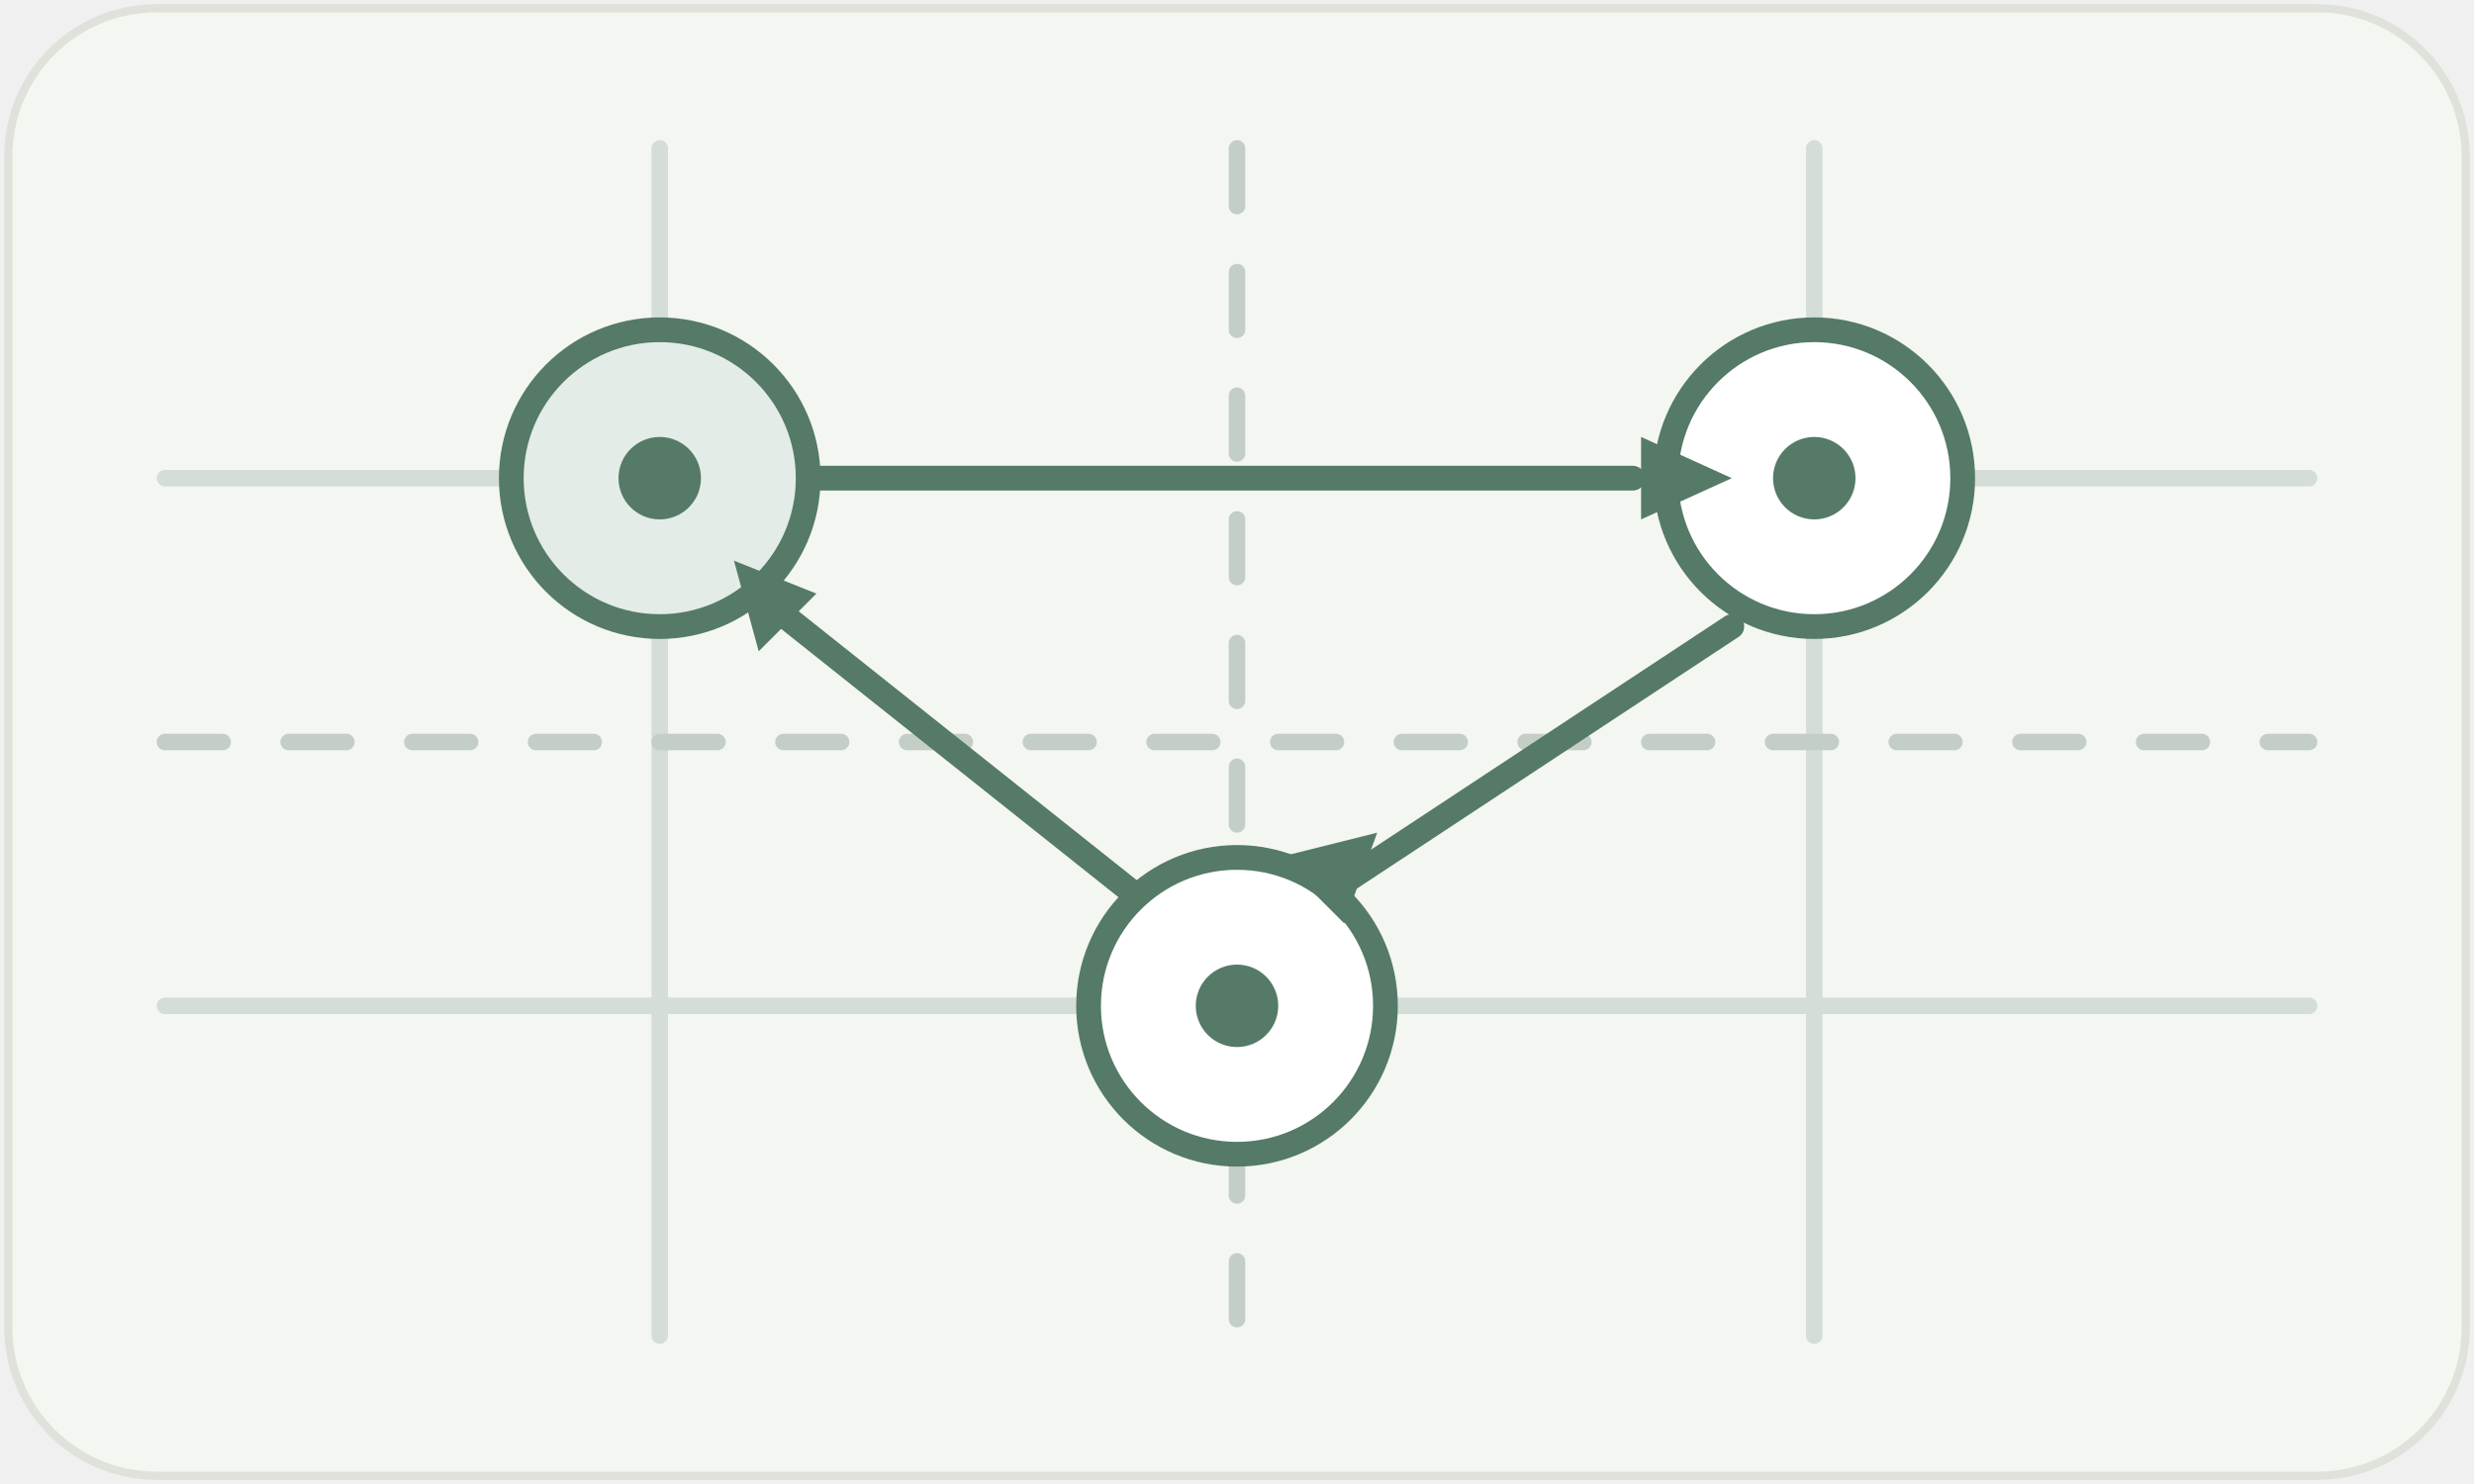
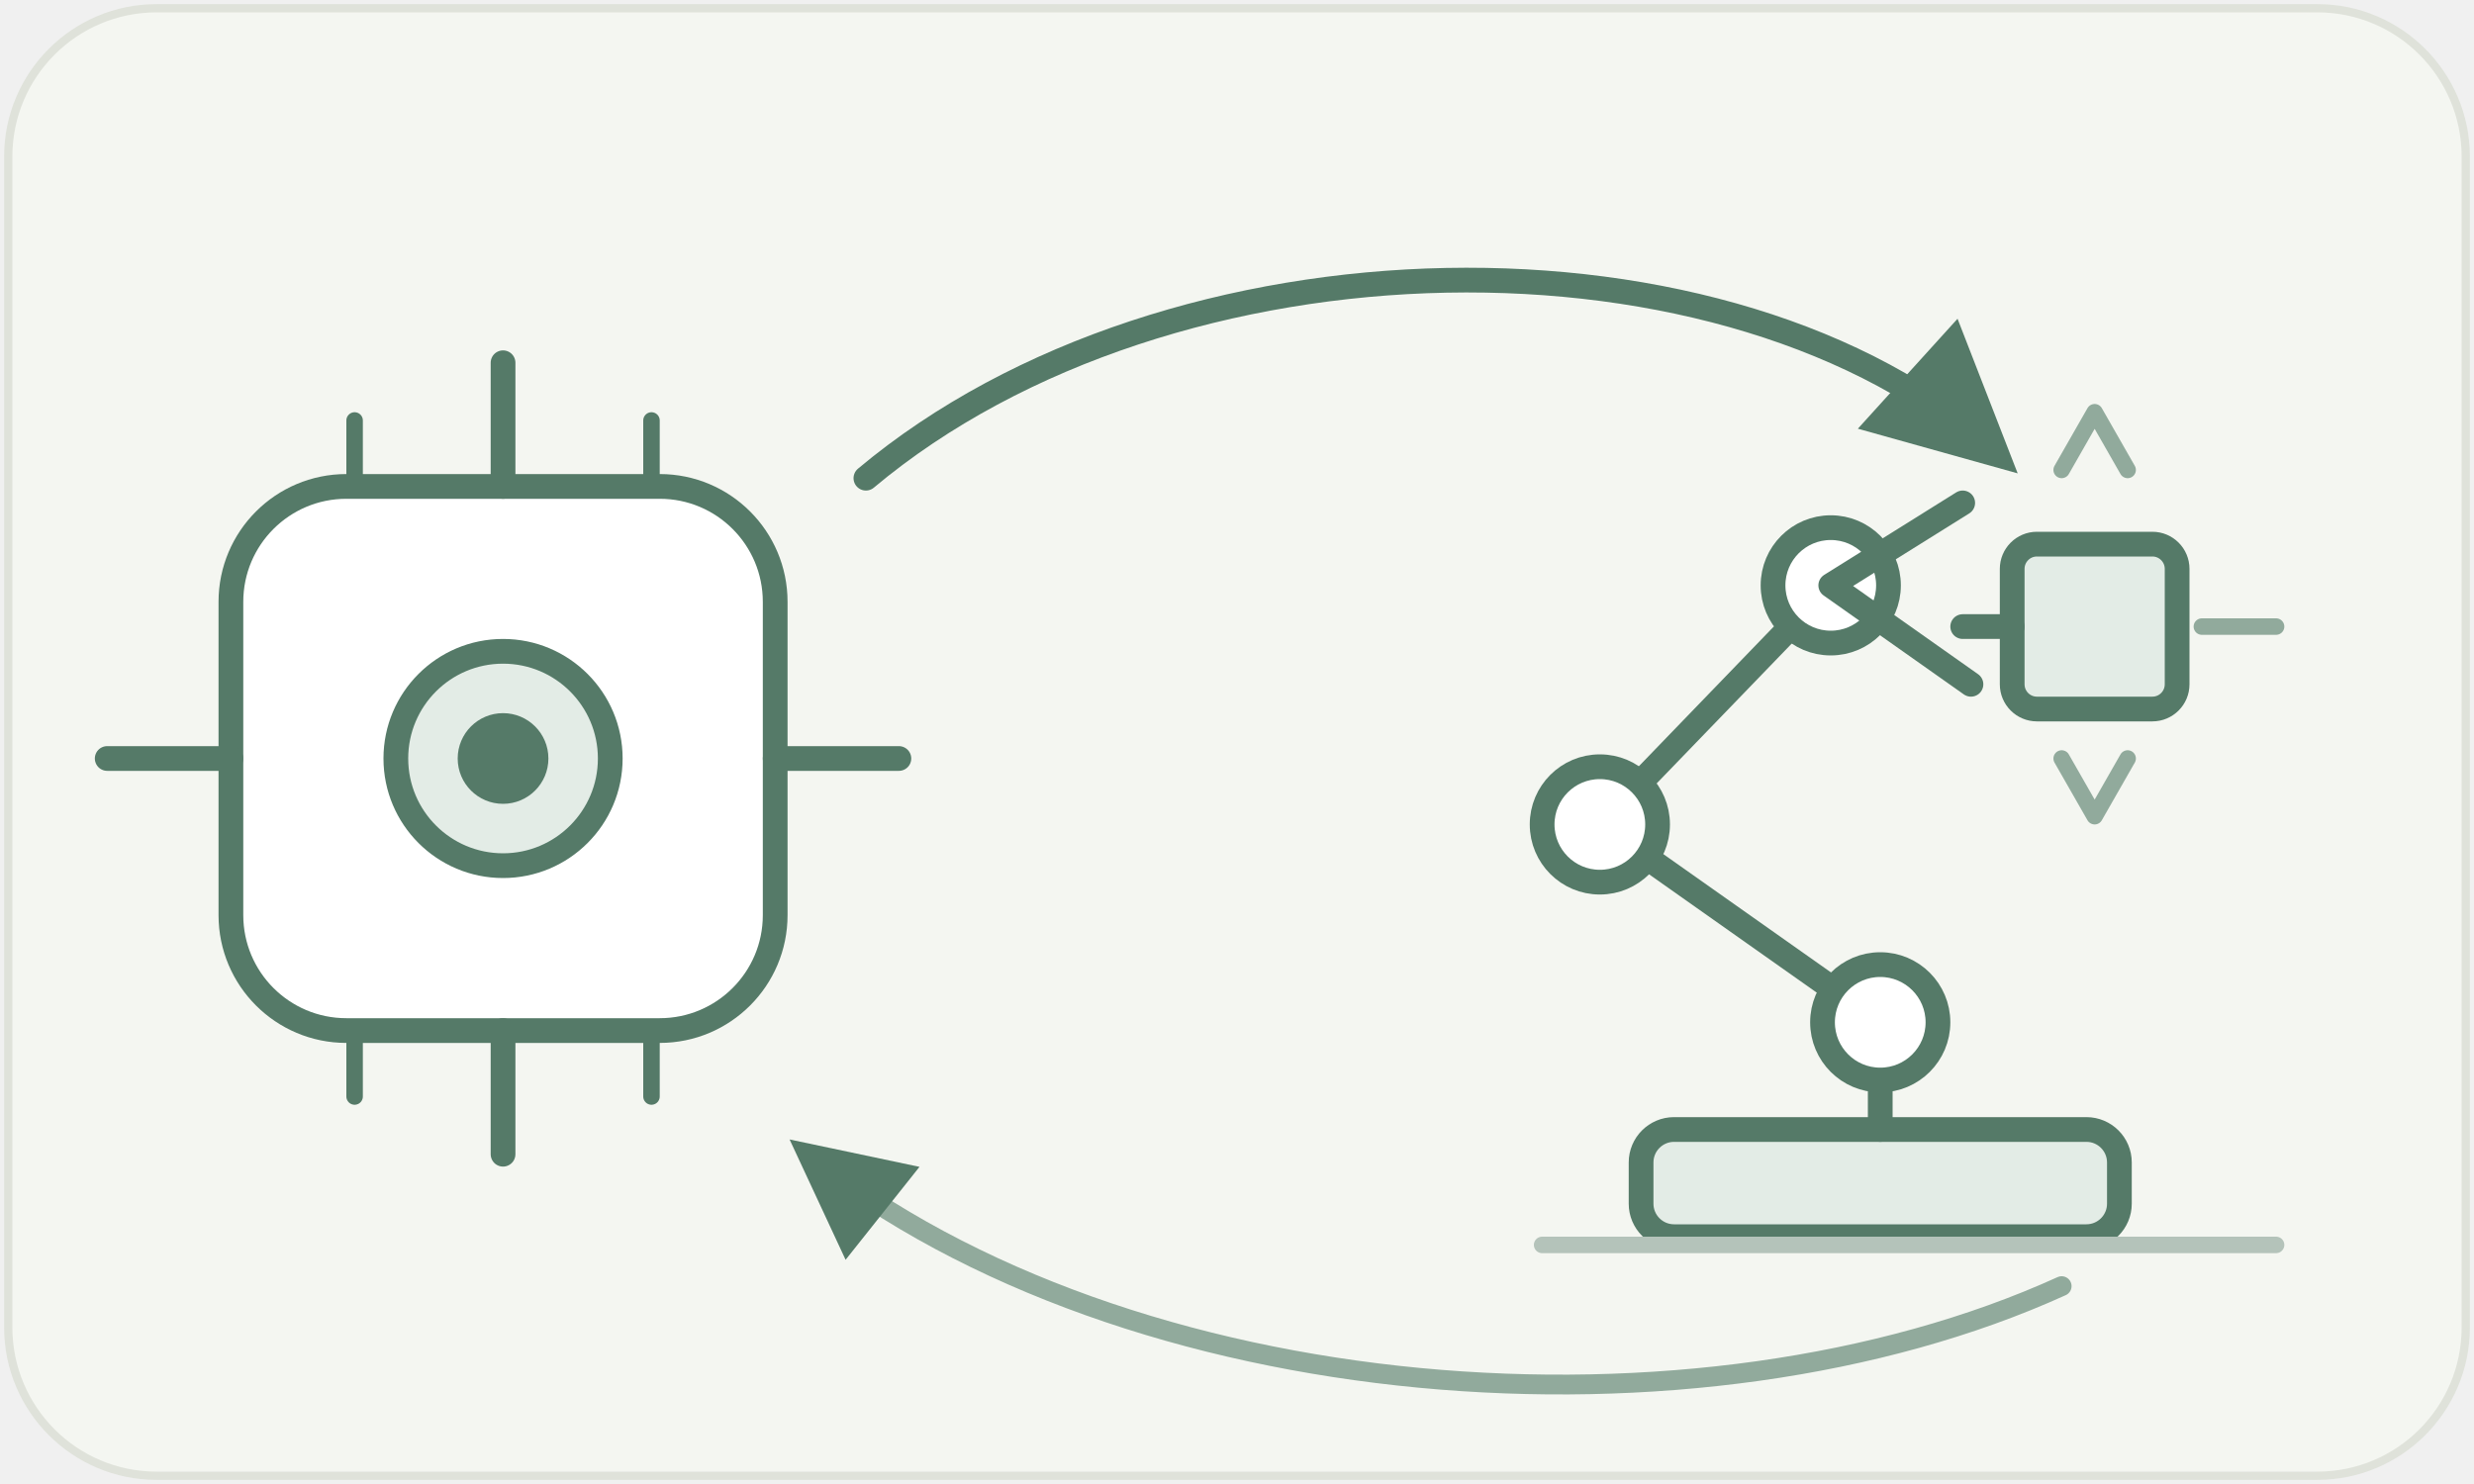
- <svg xmlns="http://www.w3.org/2000/svg" viewBox="0 0 300 180" role="img" aria-labelledby="title">
+ <svg xmlns="http://www.w3.org/2000/svg" viewBox="0 0 300 180" role="img" aria-labelledby="title desc">
+   <defs>
+     <marker id="arrow" viewBox="0 0 10 10" refX="8" refY="5" markerWidth="6" markerHeight="6" orient="auto">
+       <path d="M 0 0 L 10 5 L 0 10 z" fill="#557a68" />
+     </marker>
+   </defs>
  <rect x="1" y="1" width="298" height="178" rx="18" fill="#f4f6f1" stroke="#dfe2da" />
-   <g fill="none" stroke-linecap="round" stroke-linejoin="round">
-     <path d="M 20 58 H 280 M 20 122 H 280 M 80 18 V 162 M 220 18 V 162" stroke="#d4ddd7" stroke-width="2" />
-     <path d="M 150 18 V 162 M 20 90 H 280" stroke="#c2cec6" stroke-width="2" stroke-dasharray="7 8" />
-     <g stroke="#557a68" stroke-width="3">
-       <circle cx="80" cy="58" r="18" fill="#e3ece6" />
-       <circle cx="220" cy="58" r="18" fill="#ffffff" />
-       <circle cx="150" cy="122" r="18" fill="#ffffff" />
-       <path d="M 99 58 H 198" />
-       <path d="M 210 76 L 163 107" />
-       <path d="M 137 108 L 93 73" />
-     </g>
-   </g>
-   <g fill="#557a68">
-     <path d="M 199 53 L 210 58 L 199 63 Z" />
-     <path d="M 167 101 L 163 112 L 155 104 Z" />
-     <path d="M 99 72 L 89 68 L 92 79 Z" />
-     <circle cx="80" cy="58" r="5" />
-     <circle cx="220" cy="58" r="5" />
-     <circle cx="150" cy="122" r="5" />
+   <g fill="none" stroke="#557a68" stroke-width="3" stroke-linecap="round" stroke-linejoin="round">
+     <rect x="28" y="59" width="66" height="66" rx="14" fill="#ffffff" />
+     <circle cx="61" cy="92" r="13" fill="#e3ece6" />
+     <circle cx="61" cy="92" r="4" fill="#557a68" />
+     <path d="M 61 44 V 59 M 61 125 V 140 M 13 92 H 28 M 94 92 H 109" />
+     <path d="M 43 51 V 59 M 79 51 V 59 M 43 125 V 133 M 79 125 V 133" stroke-width="2" />
+     <path d="M 105 58 C 142 27 210 26 242 55" marker-end="url(#arrow)" />
+     <rect x="199" y="137" width="58" height="13" rx="4" fill="#e3ece6" />
+     <path d="M 228 137 L 228 124 L 194 100 L 222 71" />
+     <circle cx="228" cy="124" r="7" fill="#ffffff" />
+     <circle cx="194" cy="100" r="7" fill="#ffffff" />
+     <circle cx="222" cy="71" r="7" fill="#ffffff" />
+     <path d="M 222 71 L 238 61 M 222 71 L 239 83" />
+     <rect x="244" y="66" width="20" height="20" rx="3" fill="#e3ece6" />
+     <path d="M 238 76 H 244" />
+     <path d="M 187 151 H 276" stroke="#b4c3ba" stroke-width="2" />
+     <path d="M 250 57 L 254 50 L 258 57 M 267 76 L 276 76 M 250 92 L 254 99 L 258 92" stroke="#91aa9c" stroke-width="2" />
+     <path d="M 250 156 C 206 176 137 171 98 140" stroke="#91aa9c" stroke-width="2.4" marker-end="url(#arrow)" />
  </g>
</svg>
